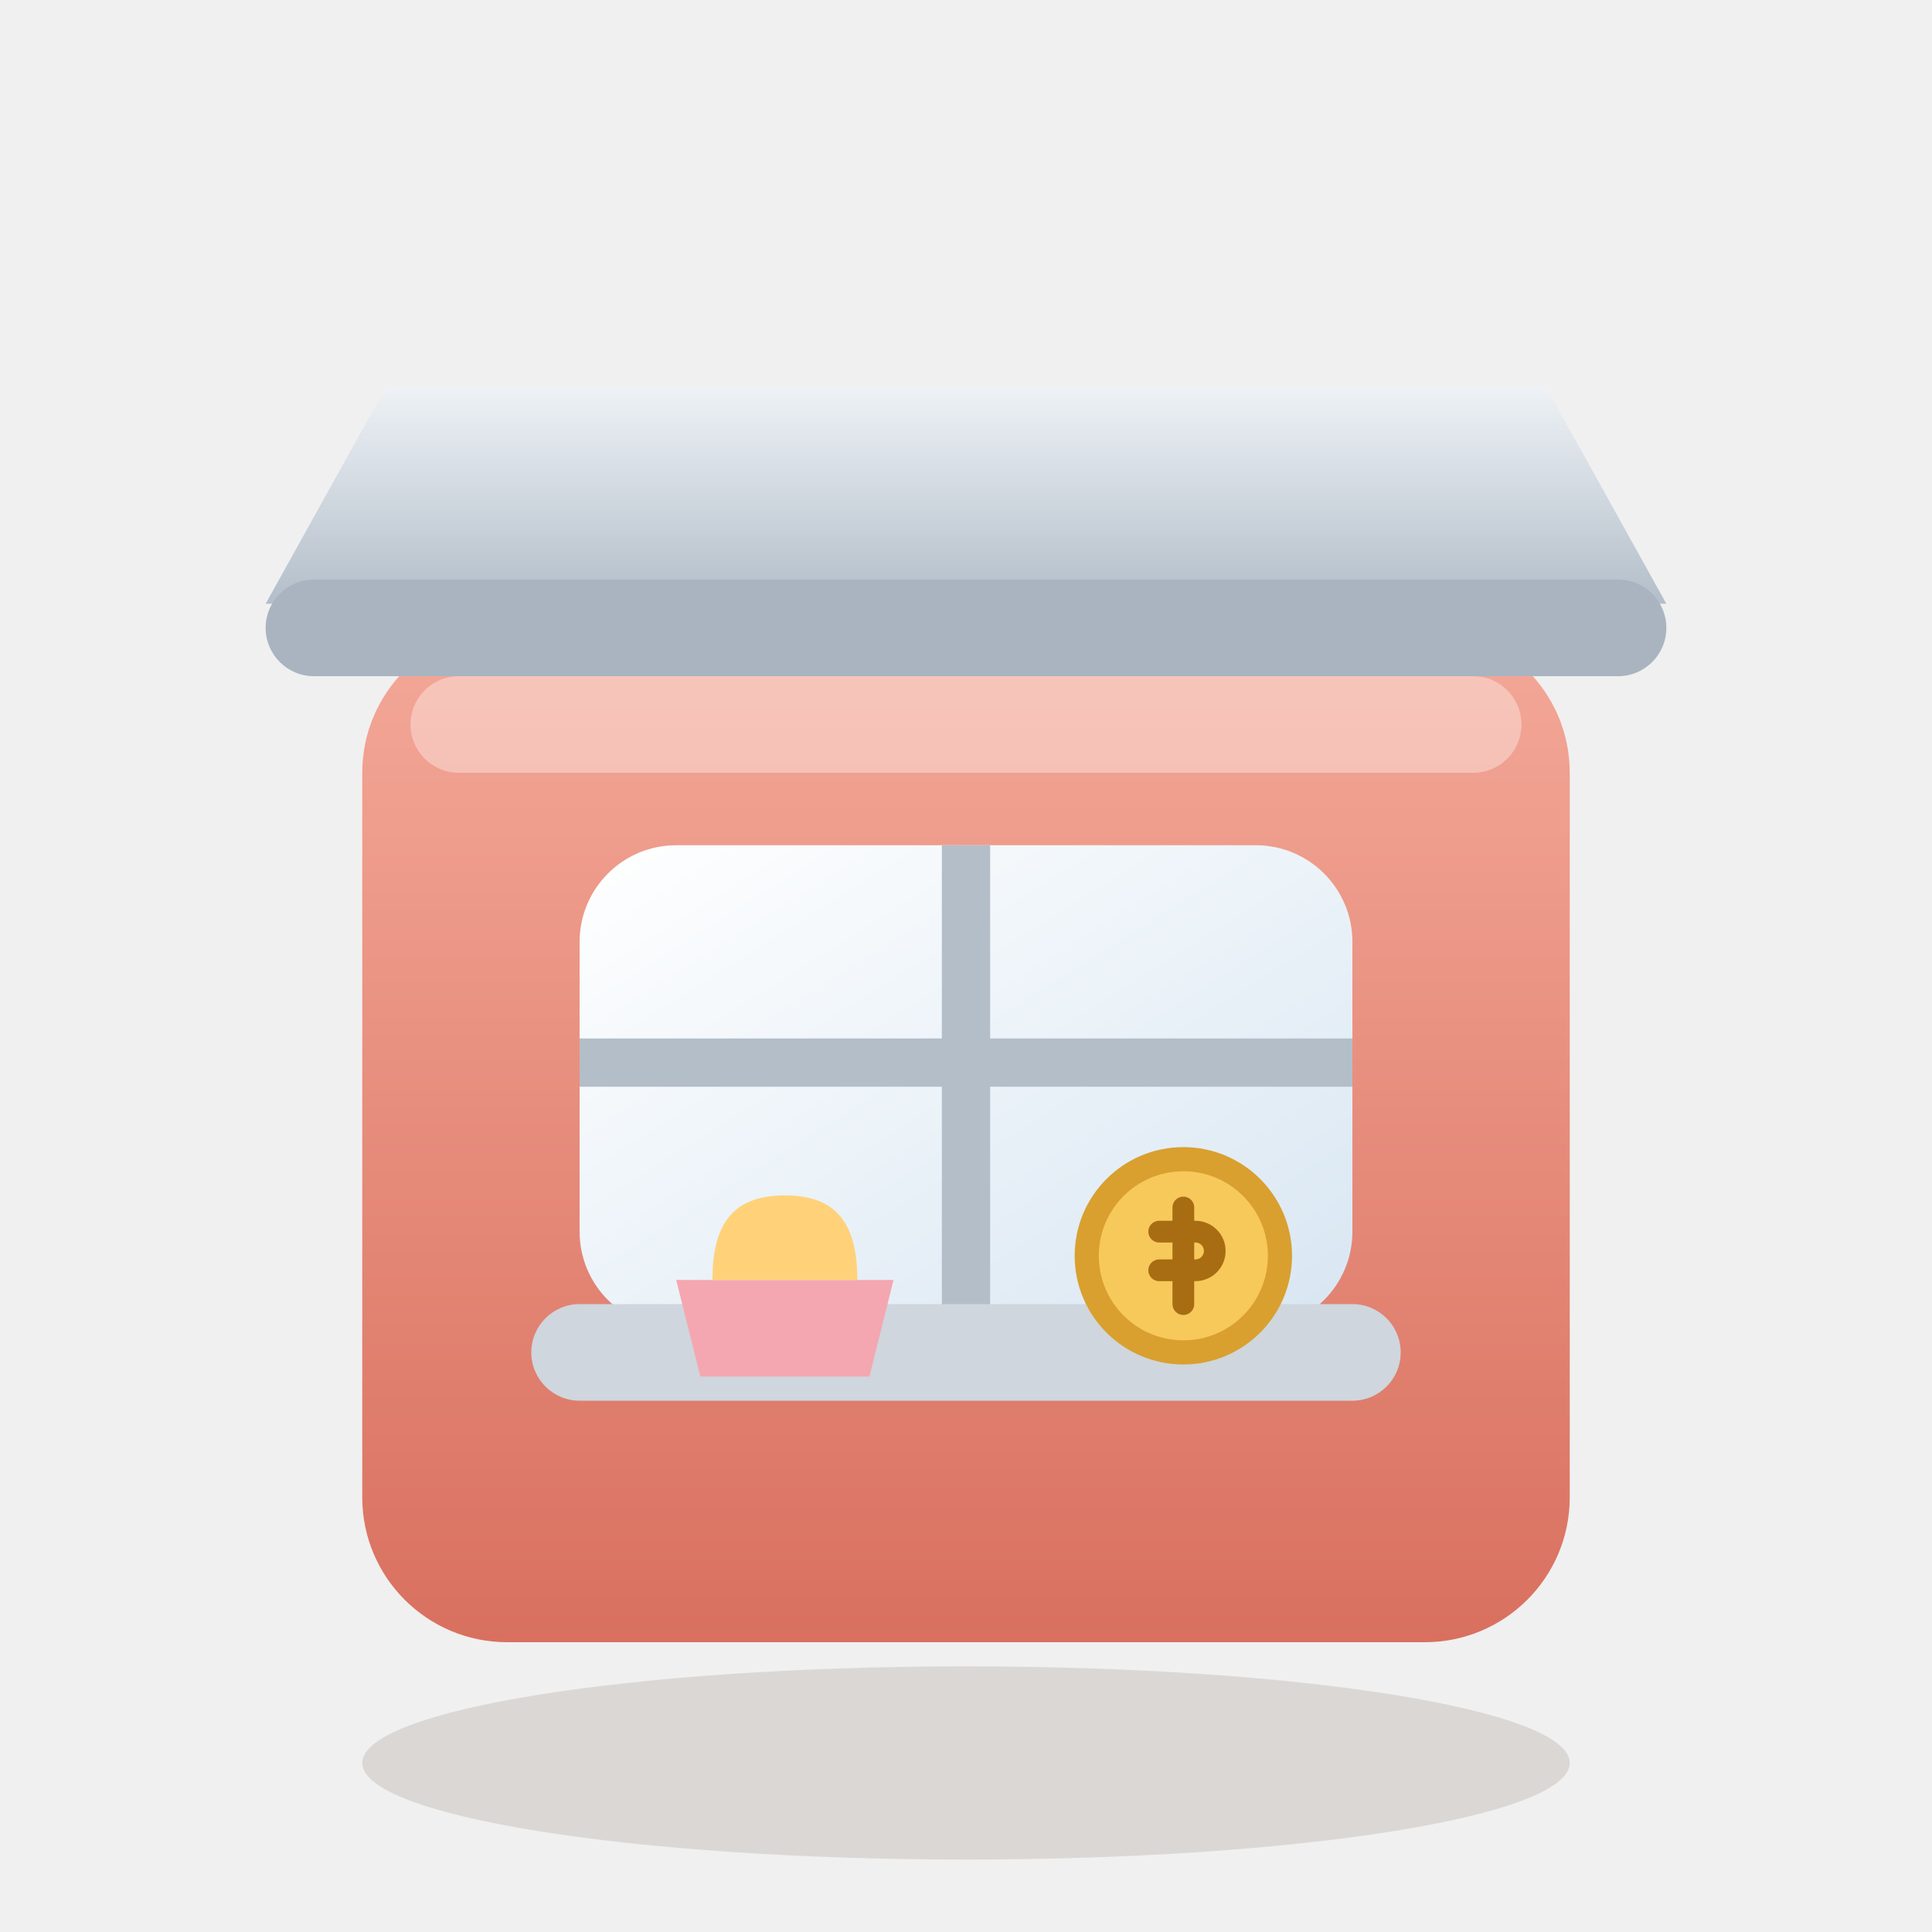
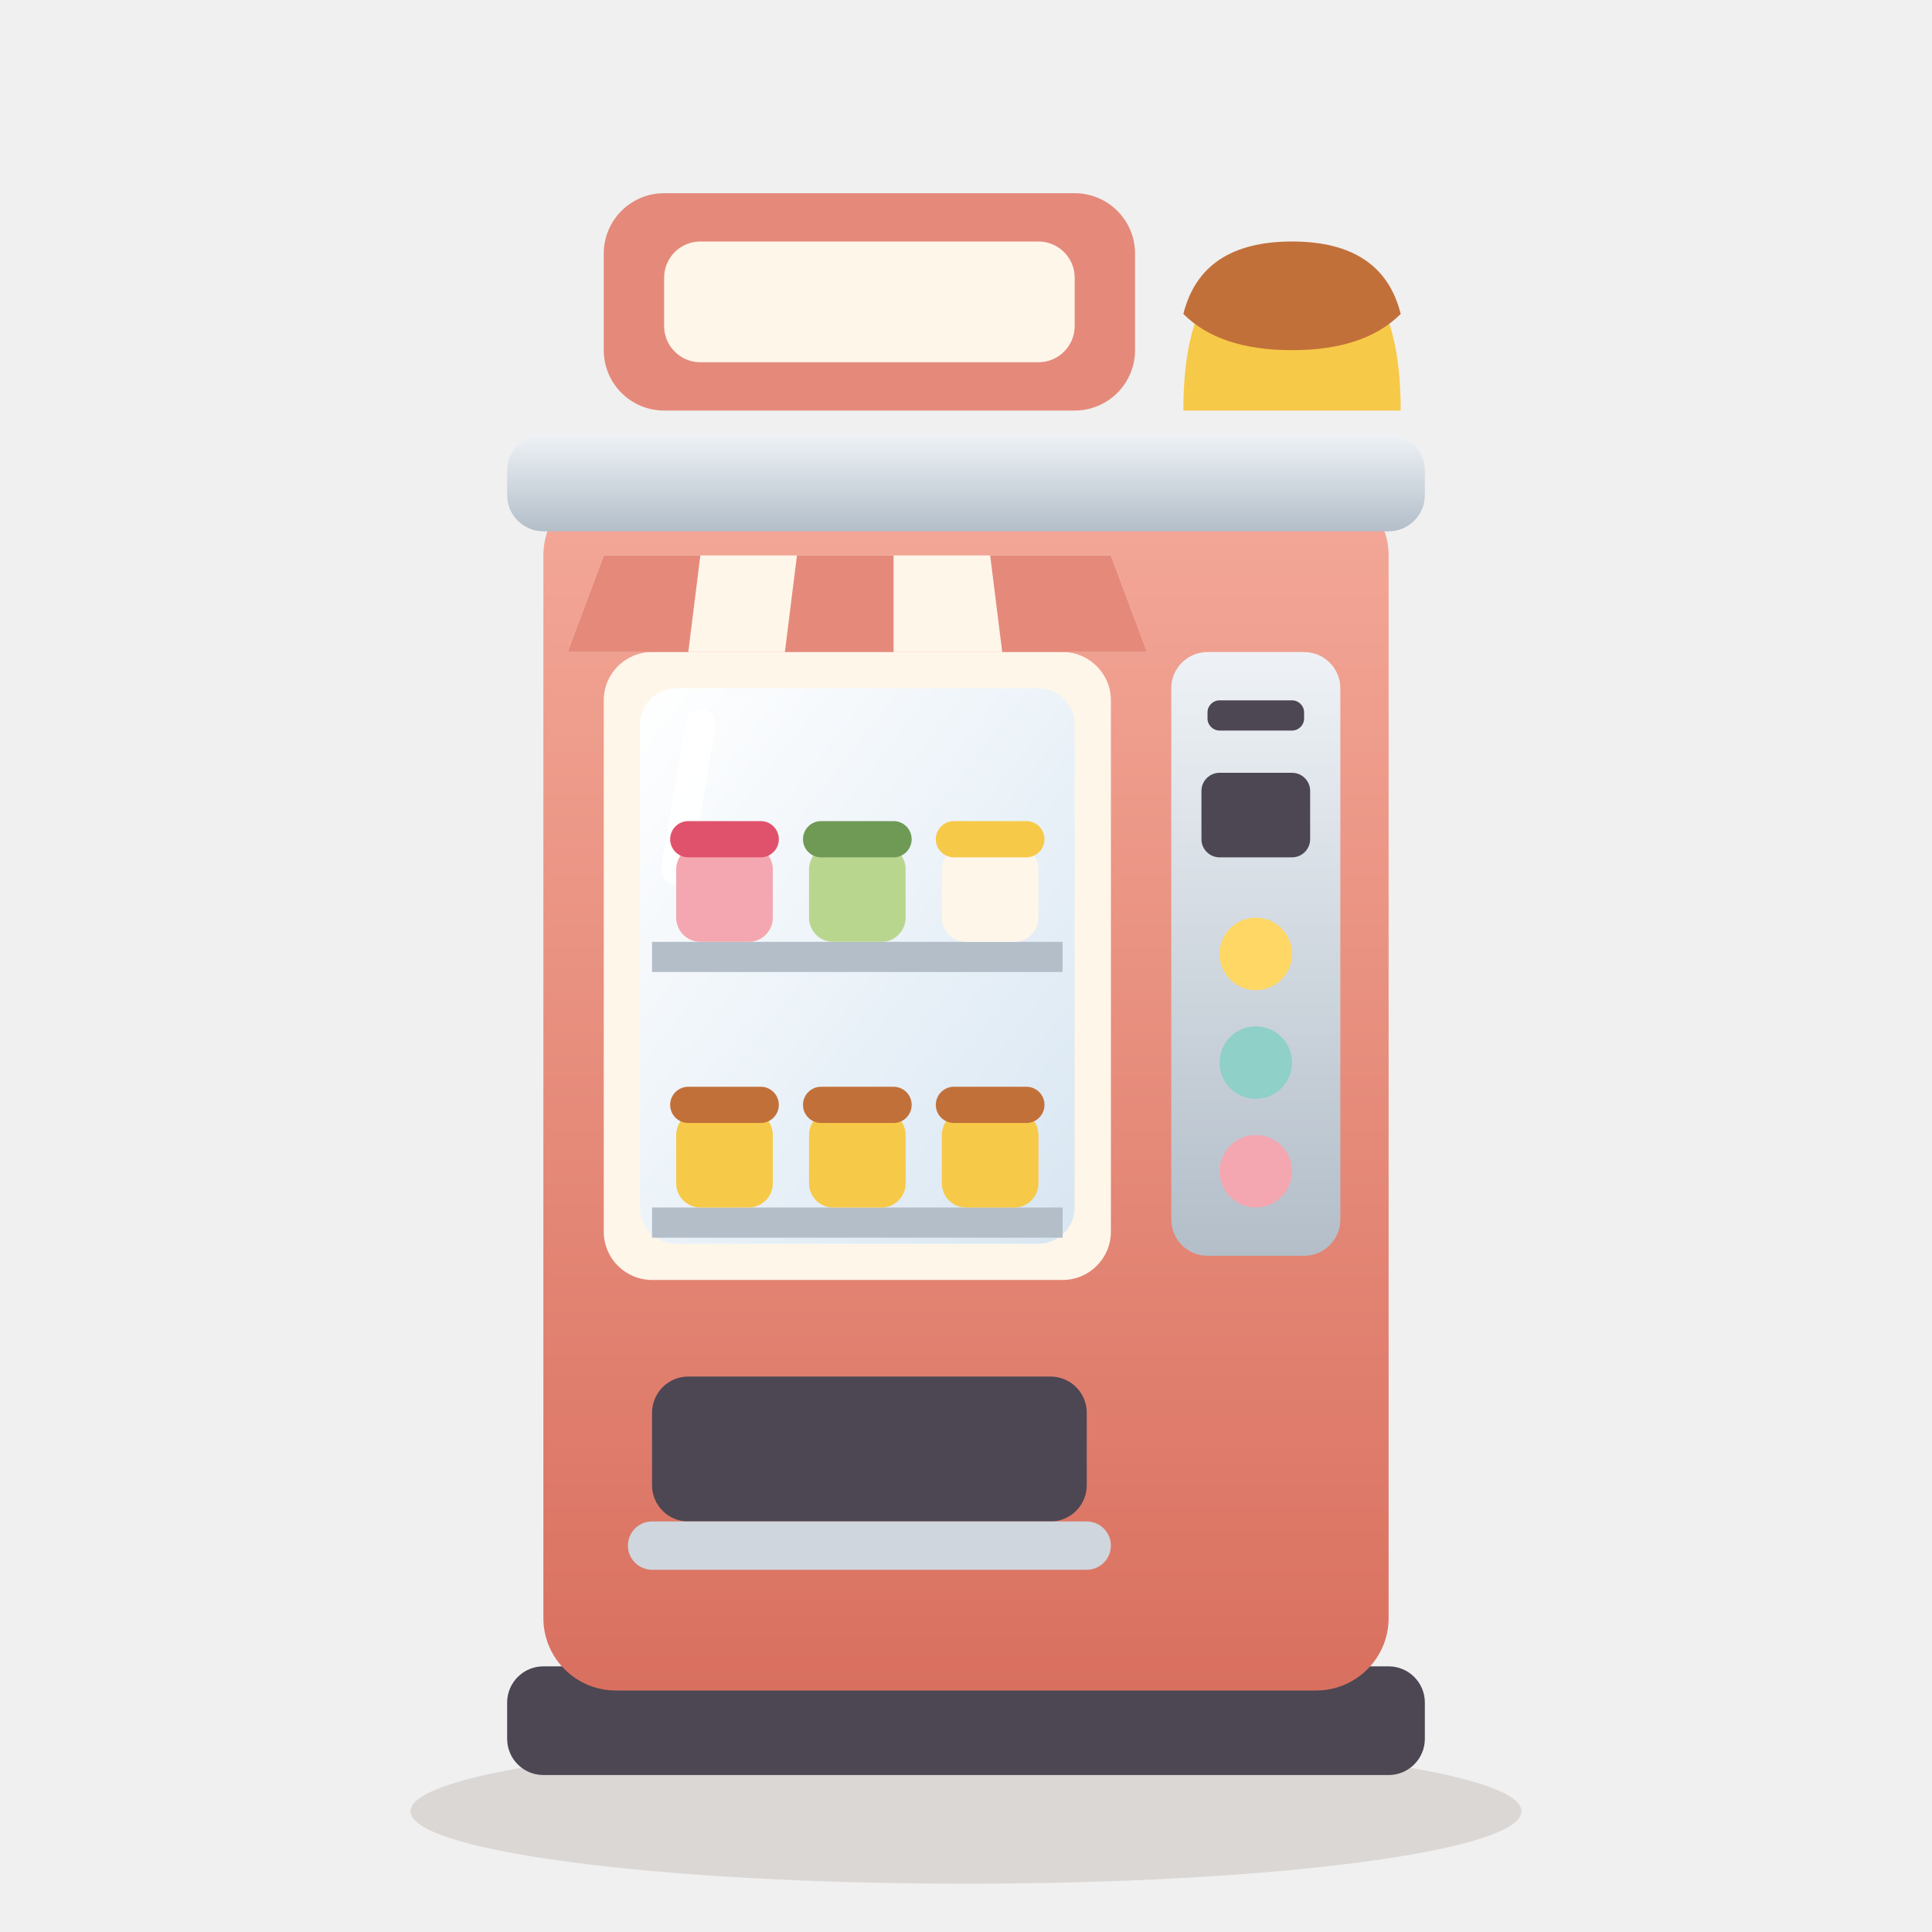
<svg xmlns="http://www.w3.org/2000/svg" viewBox="0 0 160 160">
  <defs>
    <linearGradient id="metalH" x1="0" y1="0" x2="0" y2="1">
      <stop offset="0" stop-color="#eef2f6" />
      <stop offset="1" stop-color="#b3bec9" />
    </linearGradient>
    <linearGradient id="accent" x1="0" y1="0" x2="0" y2="1">
      <stop offset="0" stop-color="#f4a898" />
      <stop offset="1" stop-color="#d9705f" />
    </linearGradient>
    <linearGradient id="win" x1="0" y1="0" x2="1" y2="1">
      <stop offset="0" stop-color="#ffffff" />
      <stop offset="1" stop-color="#d8e6f2" />
    </linearGradient>
  </defs>
-   <ellipse cx="80" cy="146" rx="50" ry="8" fill="#5a3d28" opacity=".14" />
-   <rect x="30" y="52" width="100" height="84" rx="12" fill="url(#accent)" />
-   <rect x="34" y="56" width="92" height="8" rx="4" fill="#ffffff" opacity=".35" />
-   <path d="M22 50 L138 50 L128 32 L32 32 Z" fill="url(#metalH)" />
-   <rect x="22" y="48" width="116" height="8" rx="4" fill="#a9b4c0" />
-   <rect x="48" y="70" width="64" height="40" rx="8" fill="url(#win)" />
-   <rect x="48" y="86" width="64" height="4" fill="#b3bec9" />
-   <rect x="78" y="70" width="4" height="40" fill="#b3bec9" />
-   <rect x="44" y="108" width="72" height="8" rx="4" fill="#cfd6dd" />
-   <path d="M56 106 h18 l-2 8 h-14 Z" fill="#f4a7b0" />
-   <path d="M59 106 c0-5 2-7 6-7 s6 2 6 7" fill="#ffd27a" />
-   <circle cx="98" cy="104" r="8" fill="#f7c95a" stroke="#d9a02f" stroke-width="2" />
-   <path d="M98 100 v8 M96 102 h3 a1.6 1.6 0 0 1 0 3.2 h-3" fill="none" stroke="#a86d12" stroke-width="1.8" stroke-linecap="round" />
+   <ellipse cx="80" cy="150" rx="46" ry="6" fill="#5a3d28" opacity=".14" />
+   <rect x="42" y="138" width="76" height="9" rx="3" fill="#4d4653" />
+   <rect x="45" y="40" width="70" height="100" rx="6" fill="url(#accent)" />
+   <rect x="42" y="36" width="76" height="8" rx="3" fill="url(#metalH)" />
+   <rect x="50" y="16" width="44" height="18" rx="5" fill="#e58a7b" />
+   <rect x="55" y="20" width="34" height="10" rx="3" fill="#fff6ea" />
+   <path d="M98 34 c0-9 3-13 9-13 s9 4 9 13 Z" fill="#f7c948" />
+   <path d="M98 26 c1-4 4-6 9-6 s8 2 9 6 c-2 2-5 3-9 3 s-7-1-9-3 Z" fill="#c2703a" />
+   <rect x="50" y="54" width="42" height="52" rx="4" fill="#fff6ea" />
+   <rect x="53" y="57" width="36" height="46" rx="3" fill="url(#win)" />
+   <path d="M58 60 l-2 12" stroke="#ffffff" stroke-width="2.5" stroke-linecap="round" opacity=".9" />
+   <rect x="54" y="78" width="34" height="2.5" fill="#b3bec9" />
+   <rect x="54" y="100" width="34" height="2.5" fill="#b3bec9" />
+   <g>
+     <rect x="56" y="70" width="8" height="8" rx="2" fill="#f4a7b0" />
+     <rect x="55.5" y="68" width="9" height="3" rx="1.5" fill="#e0526b" />
+     <rect x="67" y="70" width="8" height="8" rx="2" fill="#b9d68f" />
+     <rect x="66.5" y="68" width="9" height="3" rx="1.5" fill="#6f9a55" />
+     <rect x="78" y="70" width="8" height="8" rx="2" fill="#fff6ea" />
+     <rect x="77.5" y="68" width="9" height="3" rx="1.5" fill="#f7c948" />
+     <rect x="56" y="92" width="8" height="8" rx="2" fill="#f7c948" />
+     <rect x="55.5" y="90" width="9" height="3" rx="1.5" fill="#c2703a" />
+     <rect x="67" y="92" width="8" height="8" rx="2" fill="#f7c948" />
+     <rect x="66.5" y="90" width="9" height="3" rx="1.5" fill="#c2703a" />
+     <rect x="78" y="92" width="8" height="8" rx="2" fill="#f7c948" />
+     <rect x="77.5" y="90" width="9" height="3" rx="1.5" fill="#c2703a" />
+   </g>
+   <path d="M47 54 L95 54 L92 46 L50 46 Z" fill="#fff6ea" />
+   <path d="M50 46 L58 46 L57 54 L47 54 Z M66 46 L74 46 L74 54 L65 54 Z M82 46 L92 46 L95 54 L83 54 Z" fill="#e58a7b" />
+   <rect x="97" y="54" width="14" height="50" rx="3" fill="url(#metalH)" />
+   <rect x="100" y="58" width="8" height="2.5" rx="1" fill="#4d4653" />
+   <rect x="99.5" y="64" width="9" height="7" rx="1.5" fill="#4d4653" />
+   <circle cx="104" cy="79" r="3" fill="#ffd764" />
+   <circle cx="104" cy="88" r="3" fill="#8fd0c9" />
+   <circle cx="104" cy="97" r="3" fill="#f4a7b0" />
+   <rect x="54" y="114" width="36" height="12" rx="3" fill="#4d4653" />
+   <rect x="52" y="126" width="40" height="4" rx="2" fill="#cfd6dd" />
</svg>
